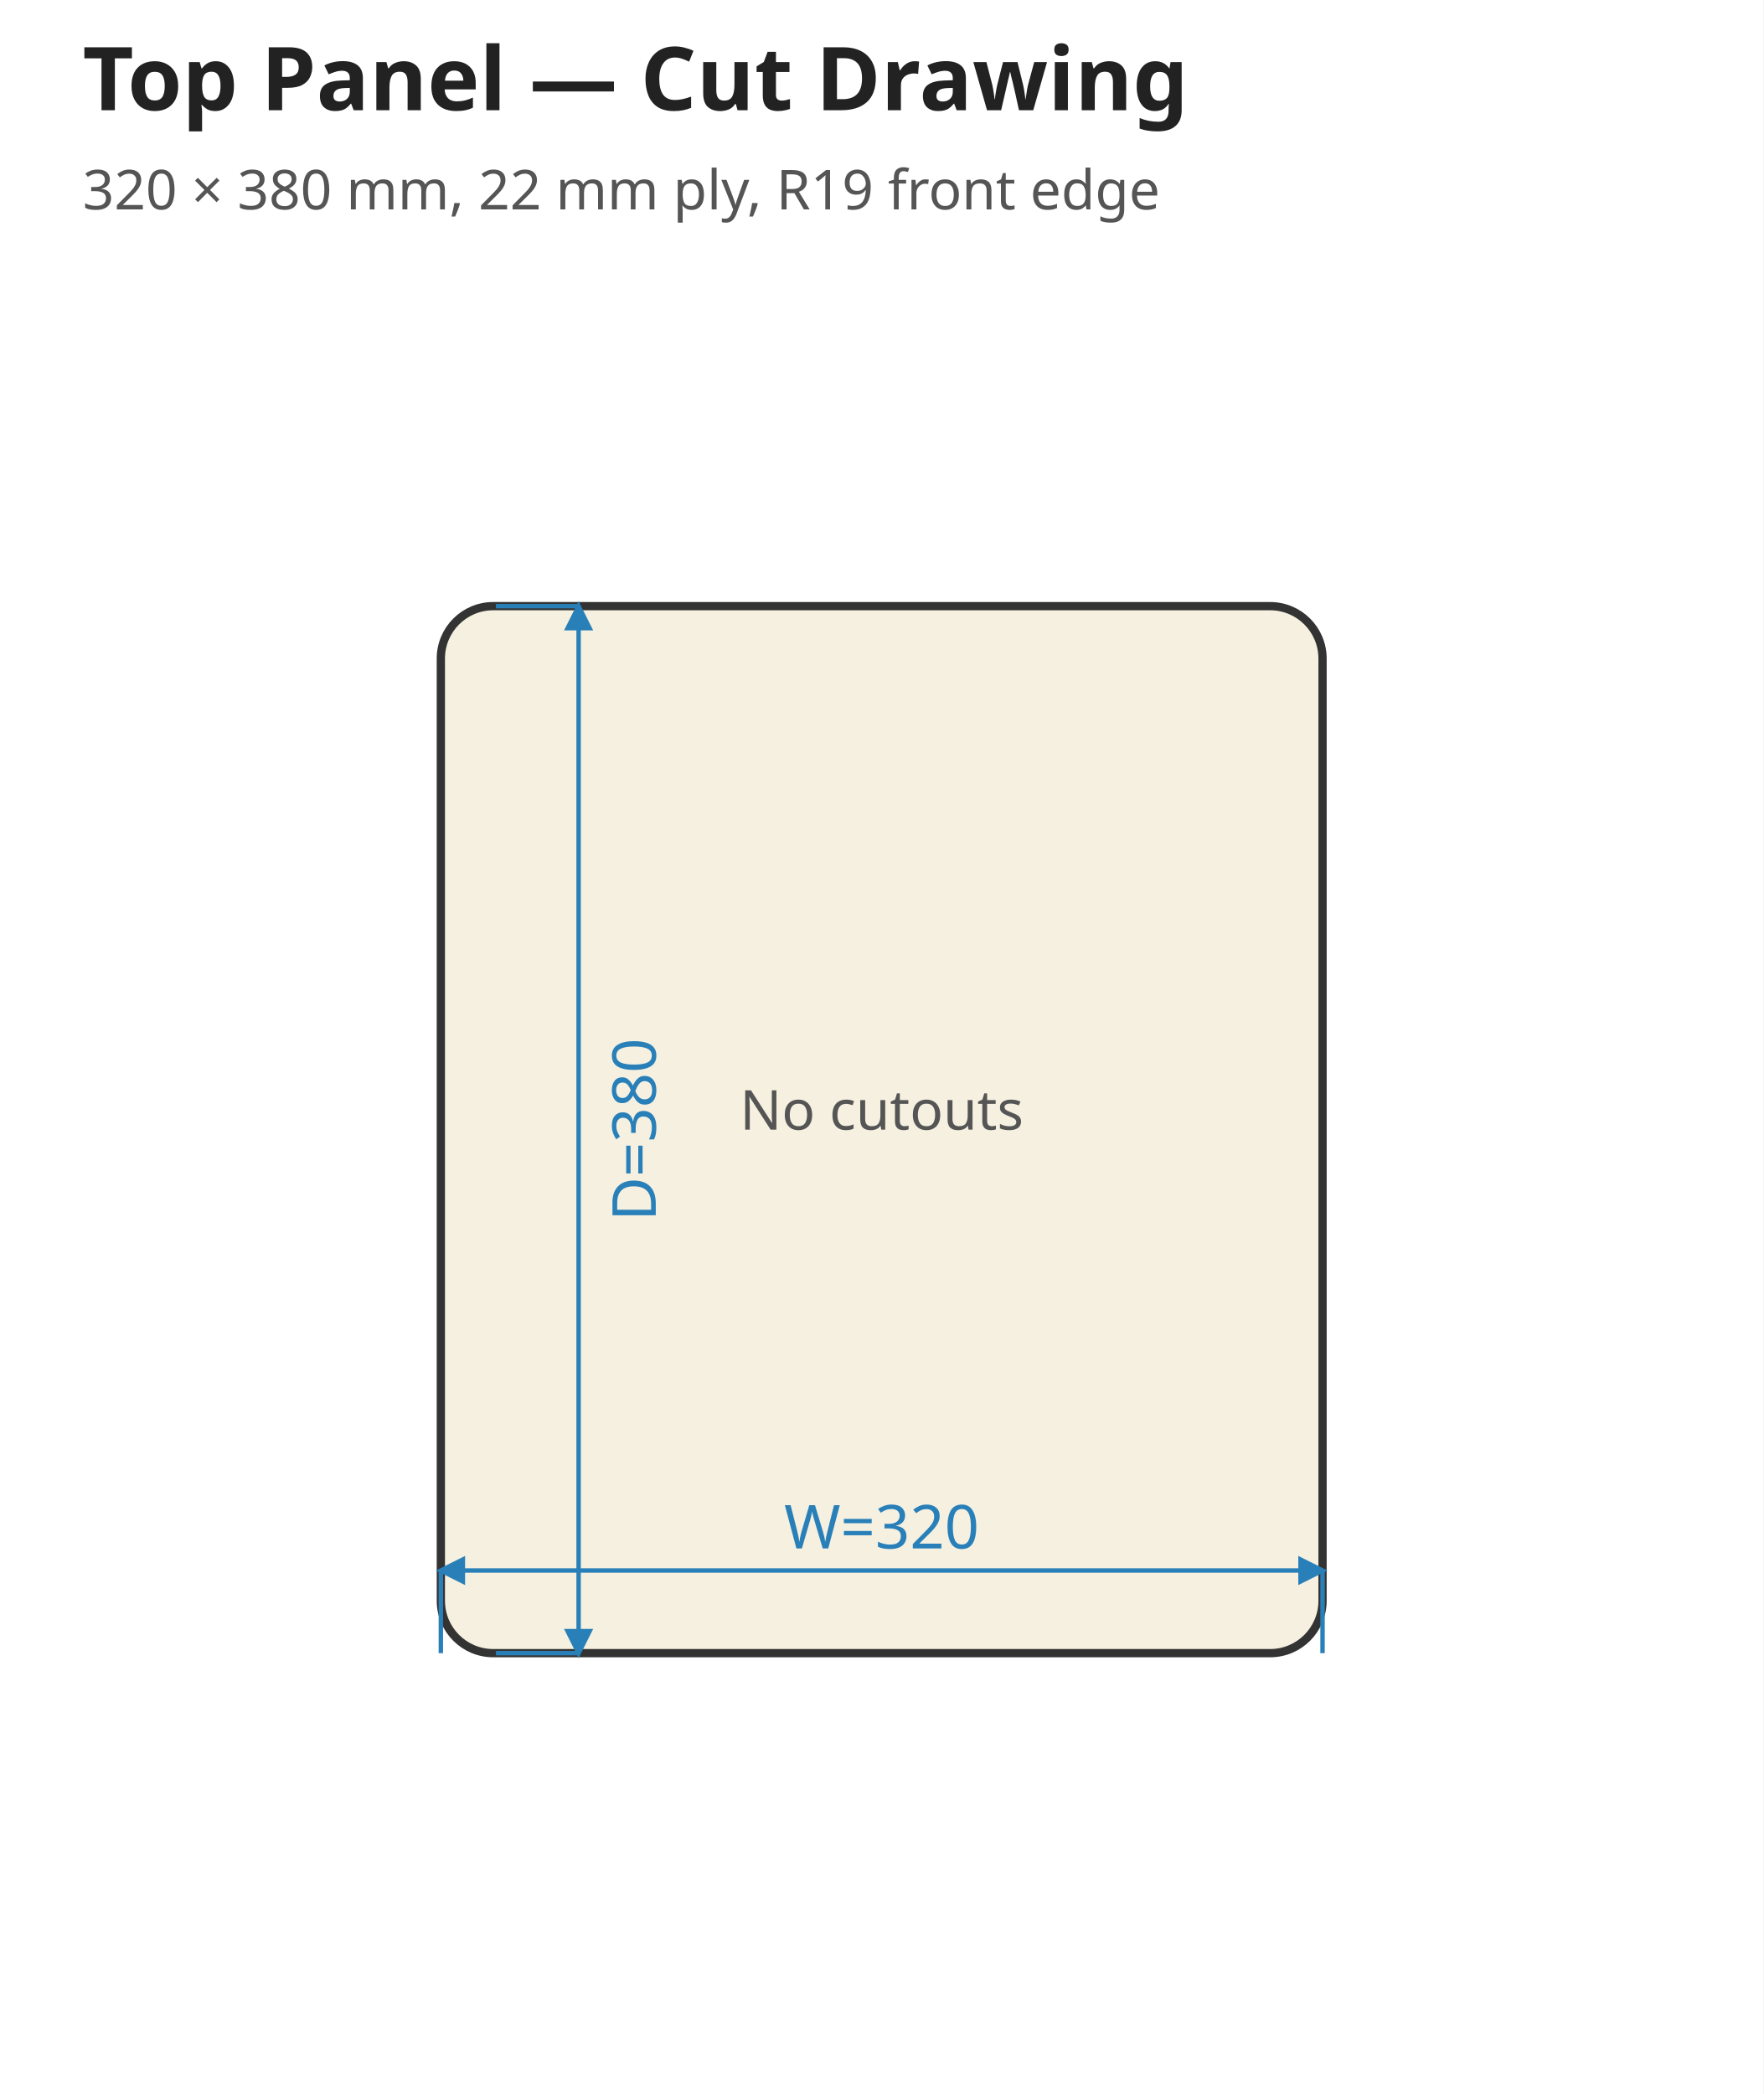
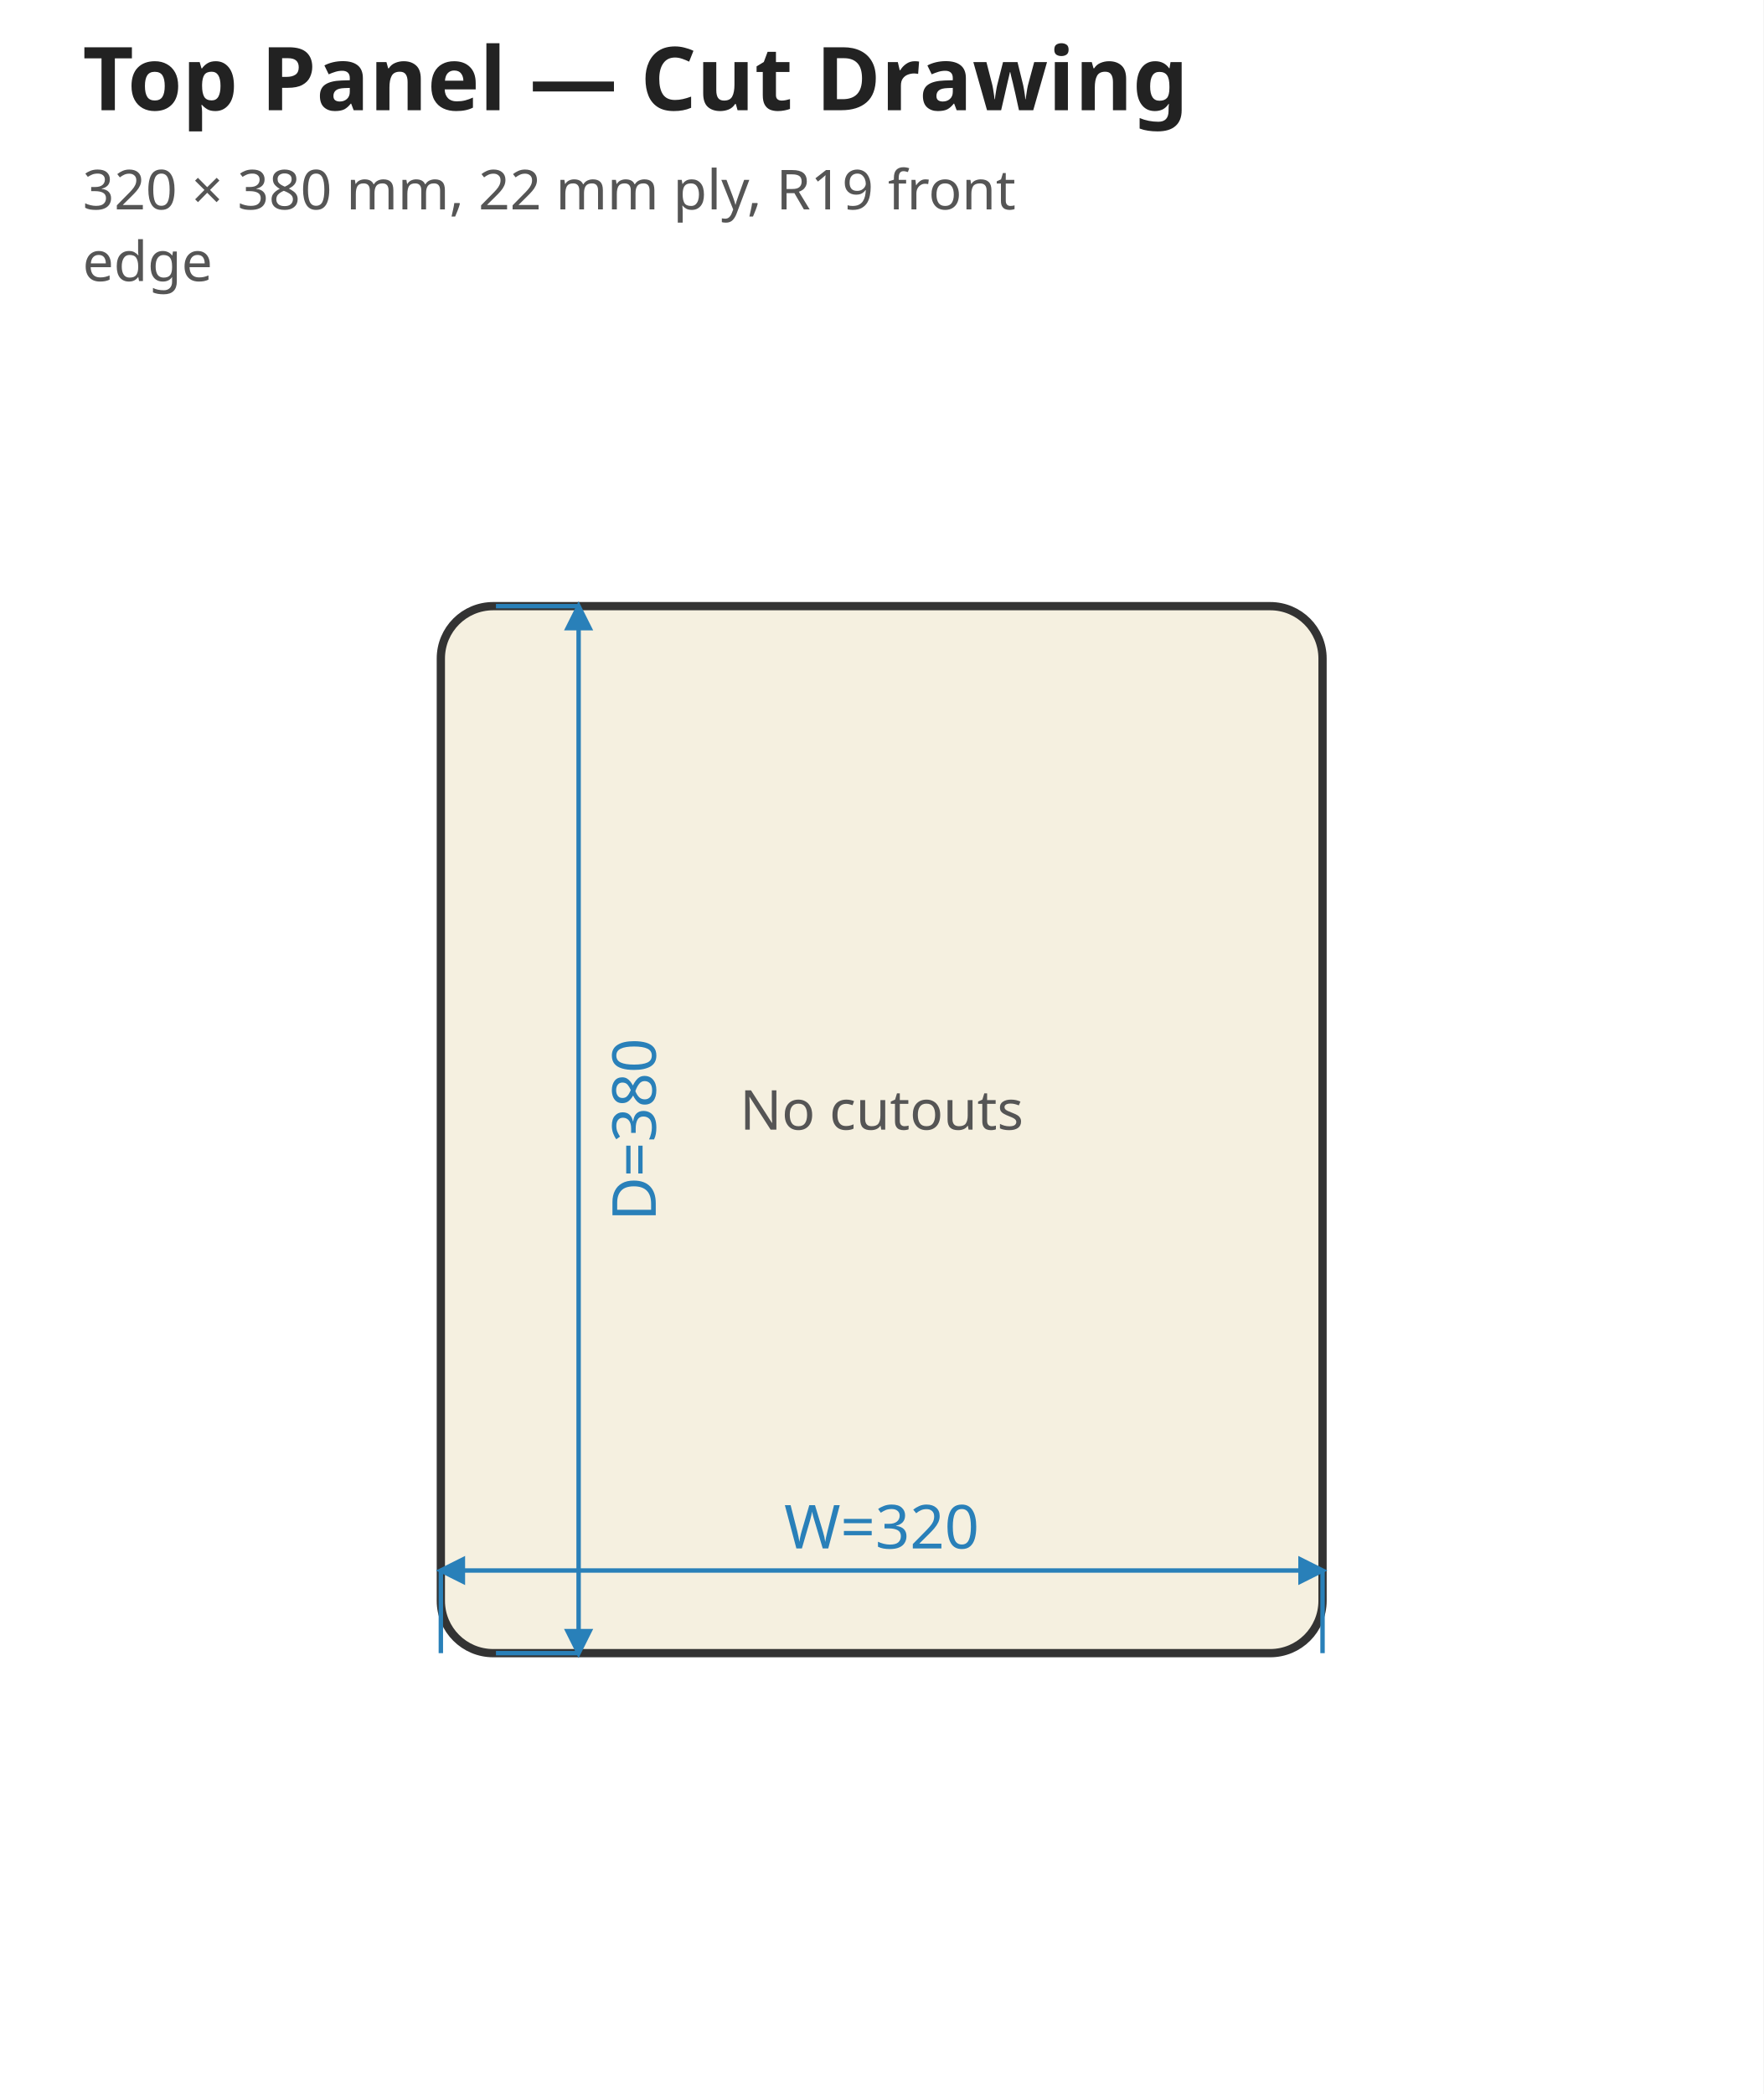
<svg xmlns="http://www.w3.org/2000/svg" width="320" height="380" viewBox="0 0 320 380">
  <style>.panel { fill: #f5f0e0; stroke: #333; stroke-width: 1.5; }
.cutout { fill: none; stroke: #c0392b; stroke-width: 1.2; stroke-dasharray: 6,3; }
.rebate { fill: #faebe0; stroke: #e67e22; stroke-width: 1.0; stroke-dasharray: 4,2; }
.pilot { fill: #333; }
.dim-line { stroke: #2980b9; stroke-width: 0.8; fill: none; }
.dim-text { fill: #2980b9; font-family: sans-serif; font-size: 11px; text-anchor: middle; }
.dim-text-v { fill: #2980b9; font-family: sans-serif; font-size: 11px; text-anchor: middle; }
.label { fill: #333; font-family: sans-serif; font-size: 12px; text-anchor: middle; font-weight: bold; }
.label-sm { fill: #555; font-family: sans-serif; font-size: 10px; text-anchor: middle; }
.label-driver { fill: #c0392b; font-family: sans-serif; font-size: 11px; text-anchor: middle; font-weight: bold; }
.title-text { fill: #222; font-family: sans-serif; font-size: 16px; font-weight: bold; }
.subtitle { fill: #555; font-family: sans-serif; font-size: 10px; }
.note { fill: #555; font-family: sans-serif; font-size: 10px; }
.arrow { stroke: #2980b9; stroke-width: 0.8; fill: #2980b9; }
.center-line { stroke: #888; stroke-width: 0.5; stroke-dasharray: 8,3,2,3; }
</style>
  <rect width="320" height="380" fill="white" />
  <text x="15.0" y="20.0" class="title-text">Top Panel — Cut Drawing</text>
-   <text x="15.0" y="38.0" class="subtitle">320 × 380 mm, 22 mm ply, R19 front edge</text>
+   <text x="15.0" y="38.0" class="subtitle">320 × 380 mm, 22 mm ply, R19 front</text>
+   <text x="15.0" y="51.0" class="subtitle">edge</text>
  <rect x="80.0" y="110.0" width="160.0" height="190.0" rx="9.5" ry="9.5" class="panel" />
  <line x1="80.0" y1="300.0" x2="80.0" y2="285.0" class="dim-line" />
  <line x1="240.0" y1="300.0" x2="240.0" y2="285.0" class="dim-line" />
  <line x1="80.0" y1="285.0" x2="240.0" y2="285.0" class="dim-line" />
  <polygon points="80.0,285.0 84.0,283.0 84.0,287.0" class="arrow" />
  <polygon points="240.0,285.0 236.0,283.0 236.0,287.0" class="arrow" />
  <text x="160.0" y="281.0" class="dim-text">W=320</text>
  <line x1="90.0" y1="110.0" x2="105.0" y2="110.0" class="dim-line" />
  <line x1="90.0" y1="300.0" x2="105.0" y2="300.0" class="dim-line" />
  <line x1="105.0" y1="110.0" x2="105.0" y2="300.0" class="dim-line" />
  <polygon points="105.0,110.0 103.0,114.0 107.0,114.0" class="arrow" />
  <polygon points="105.0,300.0 103.0,296.0 107.0,296.0" class="arrow" />
  <text x="119.0" y="205.0" class="dim-text-v" transform="rotate(-90 119.0 205.0)">D=380</text>
  <text x="160.0" y="205.0" class="label-sm">No cutouts</text>
</svg>
